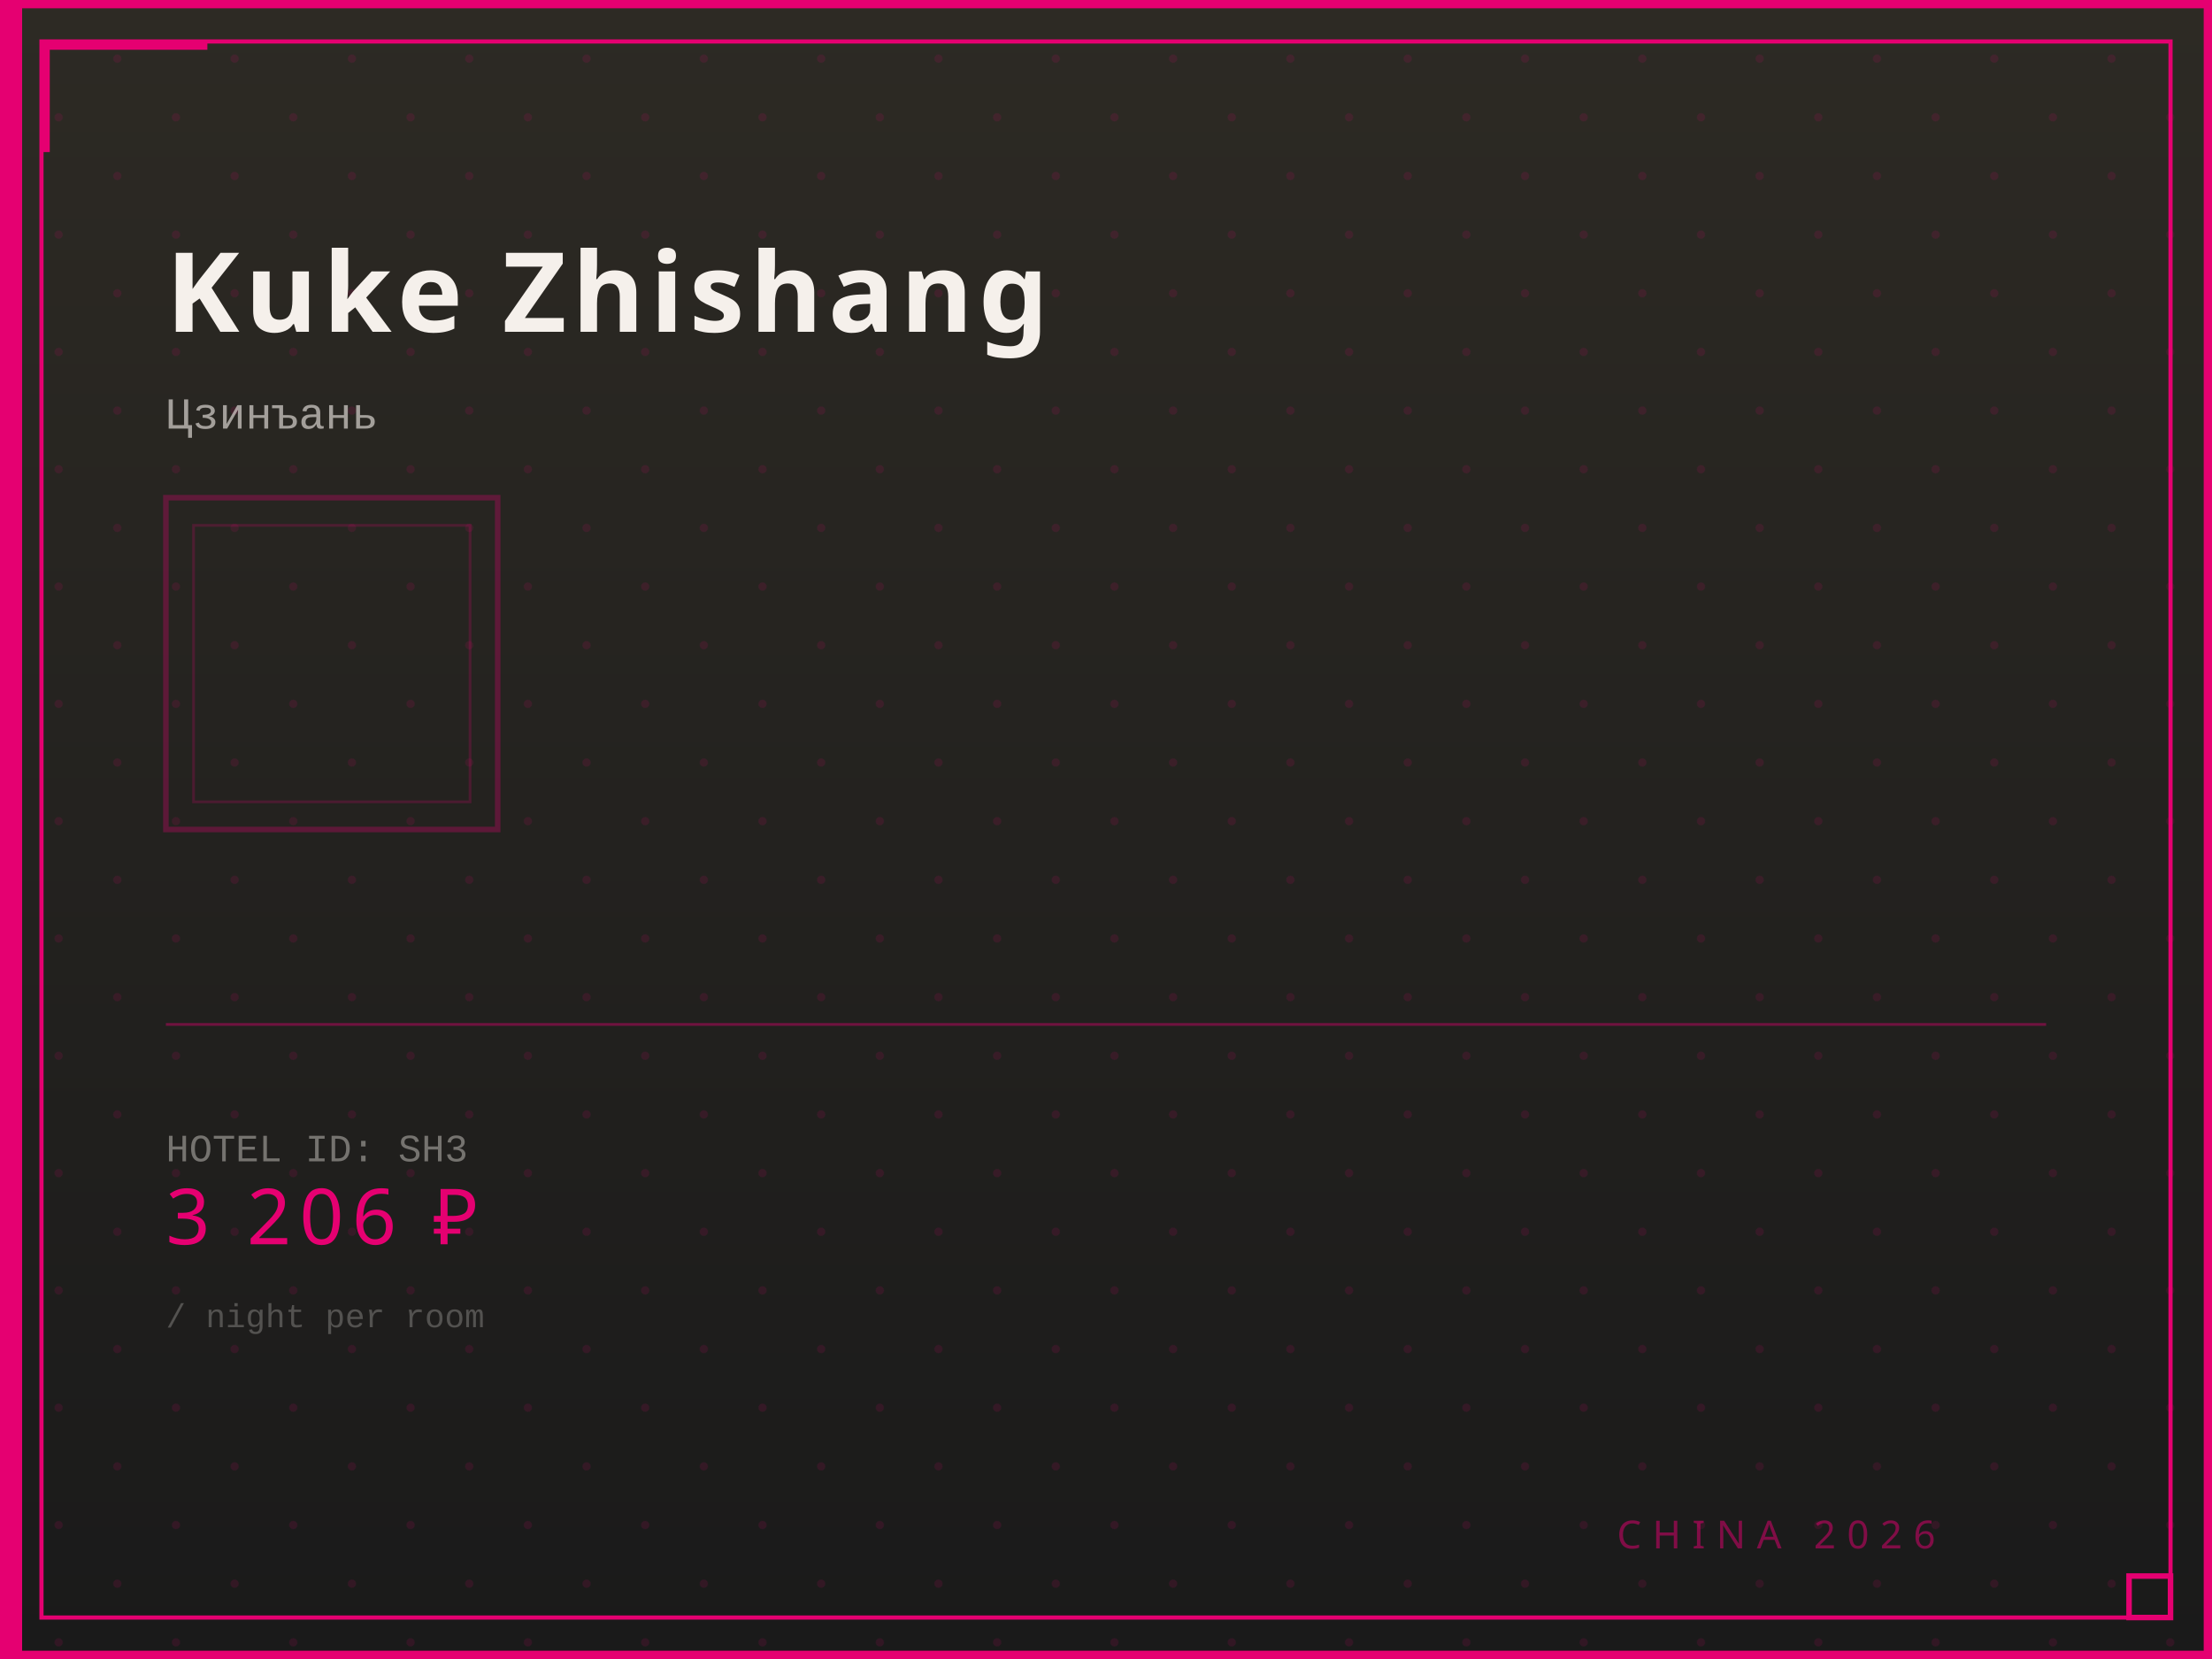
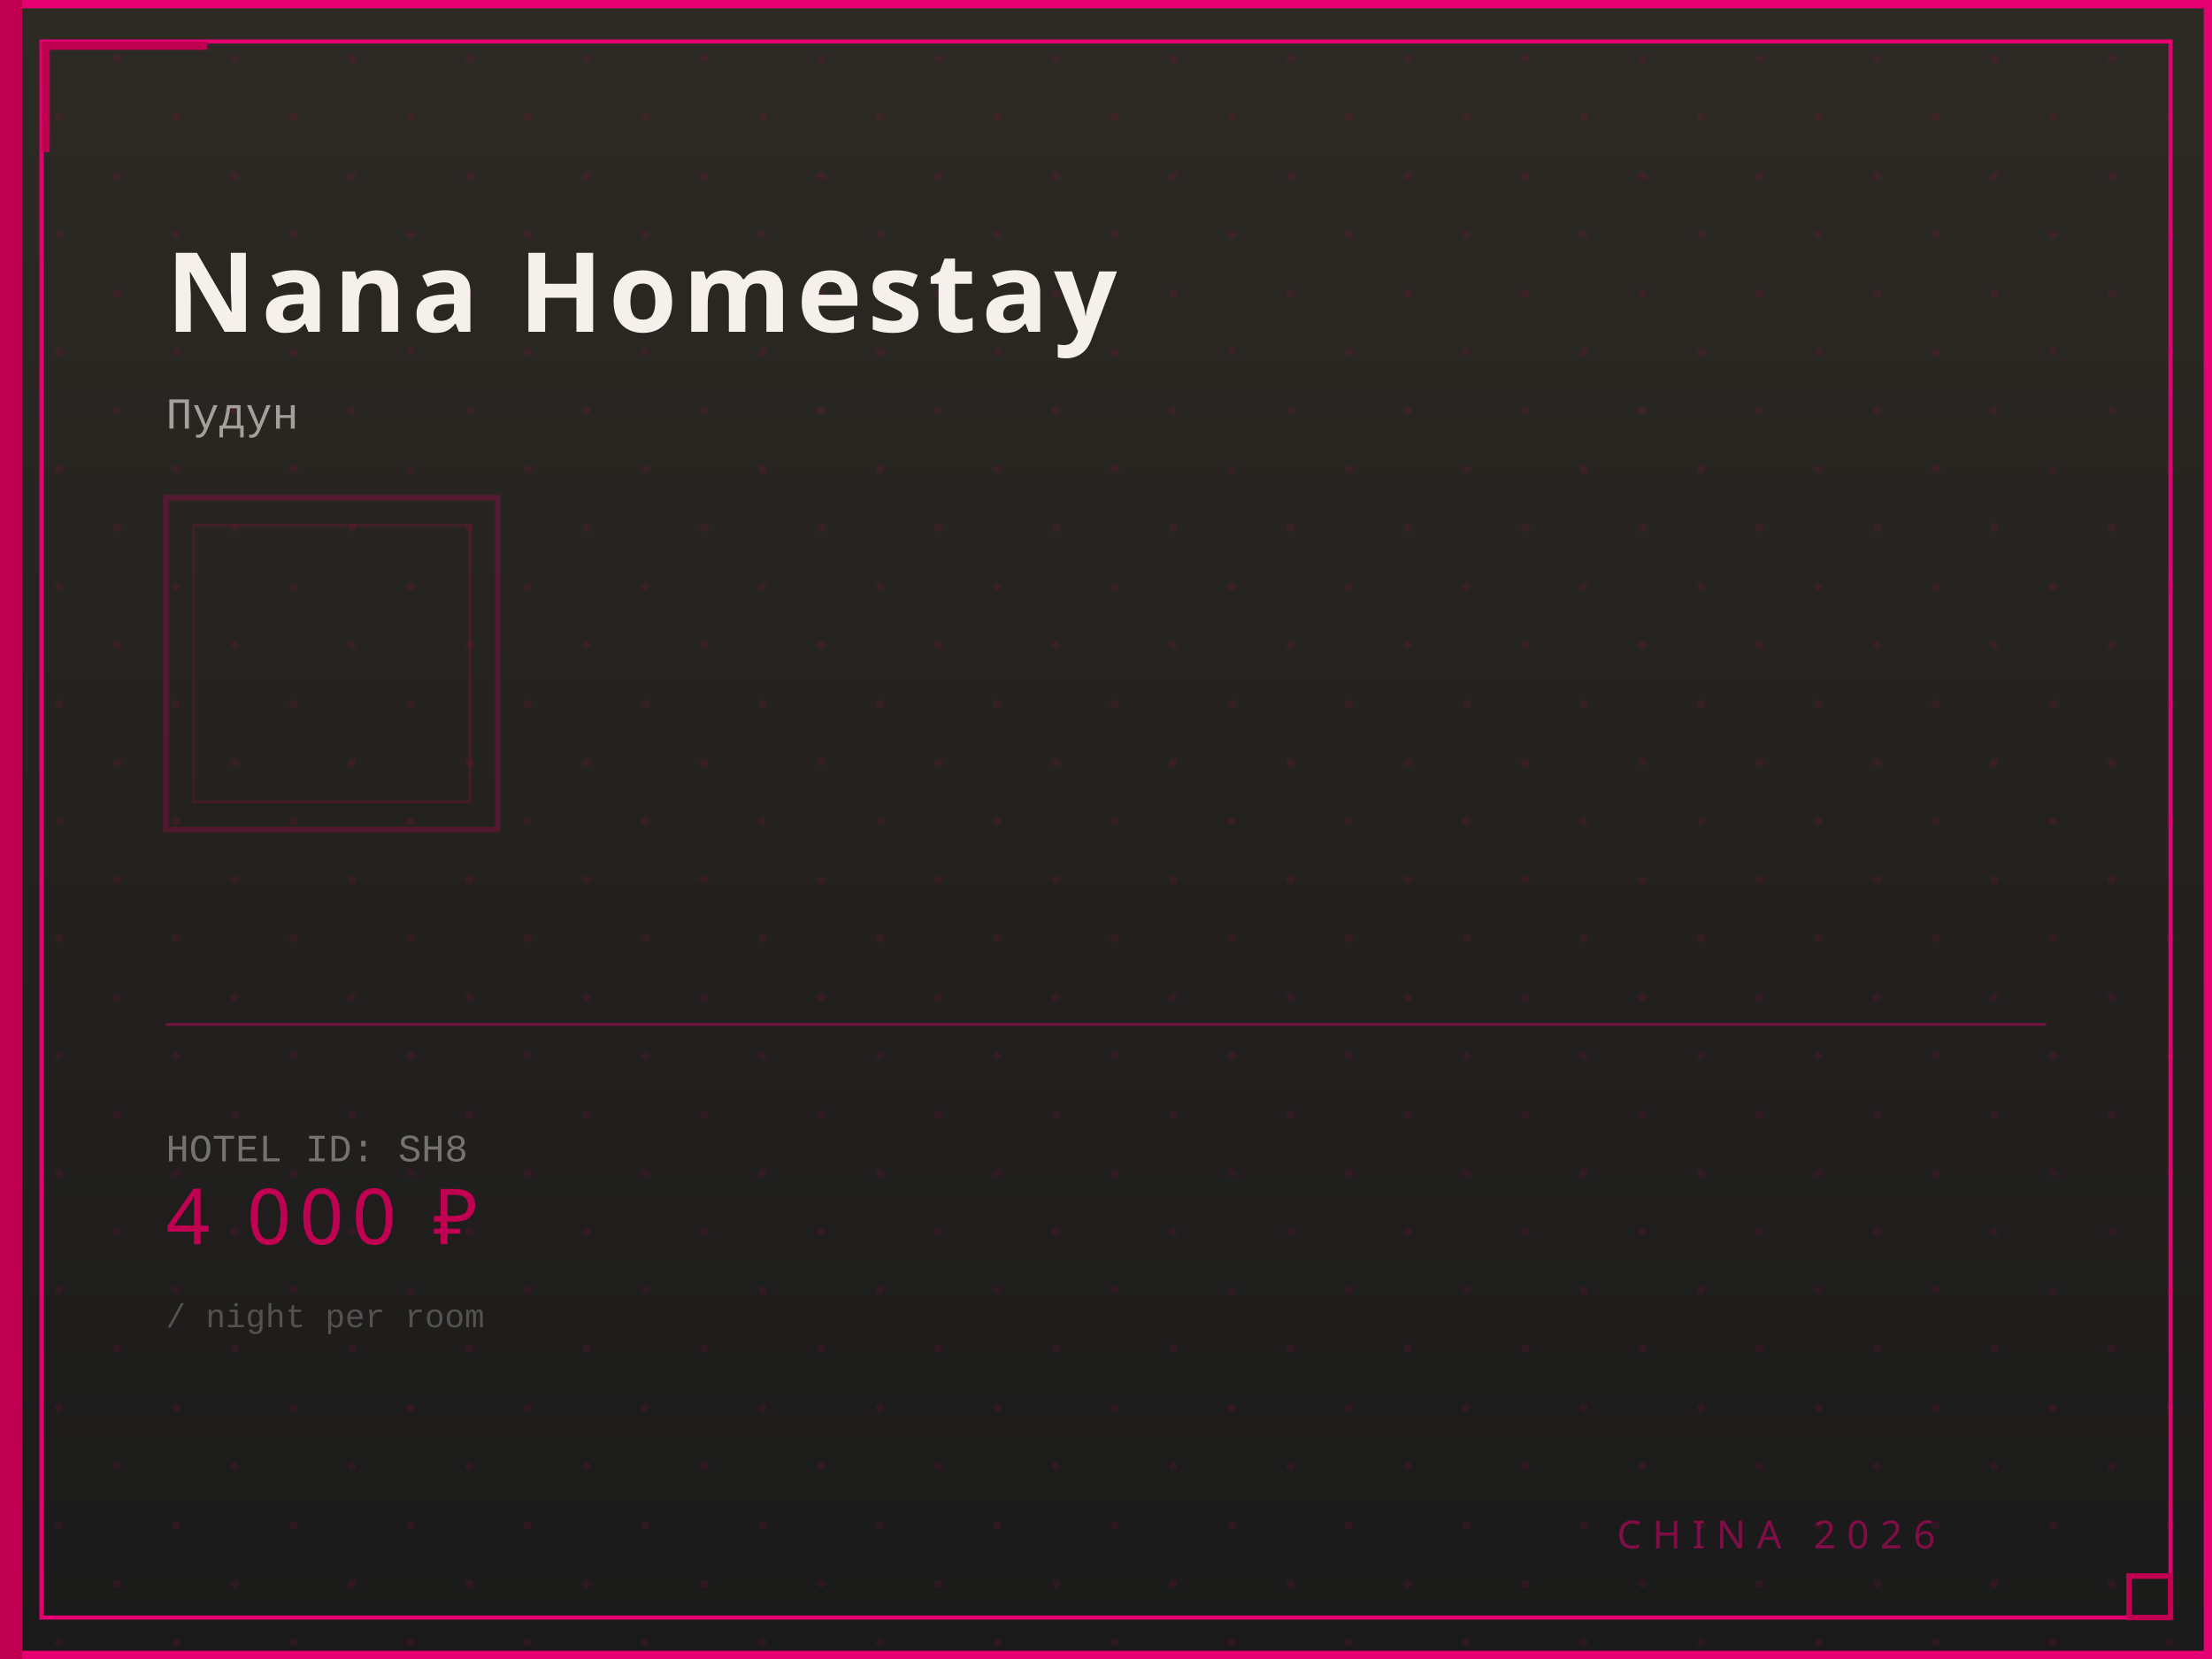
<svg xmlns="http://www.w3.org/2000/svg" width="800" height="600" viewBox="0 0 800 600">
  <defs>
    <linearGradient id="bg" x1="0%" y1="0%" x2="0%" y2="100%">
      <stop offset="0%" style="stop-color:#2D2A24" />
      <stop offset="100%" style="stop-color:#1A1A1A" />
    </linearGradient>
    <pattern id="dots" patternUnits="userSpaceOnUse" width="30" height="30" patternTransform="rotate(45)">
-       <circle cx="15" cy="15" r="1.5" fill="#E50071" opacity="0.12" />
+       <circle cx="15" cy="15" r="1.5" fill="#C00050" opacity="0.12" />
    </pattern>
  </defs>
  <rect width="800" height="600" fill="url(#bg)" />
  <rect width="800" height="600" fill="url(#dots)" />
  <rect x="0" y="0" width="800" height="600" fill="none" stroke="#E50071" stroke-width="6" />
  <rect x="15" y="15" width="770" height="570" fill="none" stroke="#E50071" stroke-width="1.5" />
-   <rect x="0" y="0" width="8" height="600" fill="#E50071" />
-   <rect x="15" y="15" width="60" height="3" fill="#E50071" />
-   <rect x="15" y="15" width="3" height="40" fill="#E50071" />
-   <rect x="60" y="180" width="120" height="120" fill="none" stroke="#E50071" stroke-width="2" opacity="0.3" />
-   <rect x="70" y="190" width="100" height="100" fill="none" stroke="#E50071" stroke-width="1" opacity="0.2" />
-   <text x="60" y="120" font-family="Impact, 'Arial Black', sans-serif" font-size="40" font-weight="900" fill="#F5F0EB" letter-spacing="2">Kuke Zhishang</text>
-   <text x="60" y="155" font-family="'Courier New', monospace" font-size="16" fill="#F5F0EB" opacity="0.6">Цзинъань</text>
+   <rect x="0" y="0" width="8" height="600" fill="#C00050" />
+   <rect x="15" y="15" width="60" height="3" fill="#C00050" />
+   <rect x="15" y="15" width="3" height="40" fill="#C00050" />
+   <rect x="60" y="180" width="120" height="120" fill="none" stroke="#C00050" stroke-width="2" opacity="0.3" />
+   <rect x="70" y="190" width="100" height="100" fill="none" stroke="#C00050" stroke-width="1" opacity="0.2" />
+   <text x="60" y="120" font-family="Impact, 'Arial Black', sans-serif" font-size="40" font-weight="900" fill="#F5F0EB" letter-spacing="2">Nana Homestay</text>
+   <text x="60" y="155" font-family="'Courier New', monospace" font-size="16" fill="#F5F0EB" opacity="0.6">Пудун</text>
  <rect x="60" y="370" width="680" height="1" fill="#E50071" opacity="0.4" />
-   <text x="60" y="420" font-family="'Courier New', monospace" font-size="14" fill="#F5F0EB" opacity="0.4">HOTEL ID: SH3</text>
-   <text x="60" y="450" font-family="Impact, 'Arial Black', sans-serif" font-size="28" fill="#E50071" letter-spacing="3">3 206 ₽</text>
+   <text x="60" y="420" font-family="'Courier New', monospace" font-size="14" fill="#F5F0EB" opacity="0.4">HOTEL ID: SH8</text>
+   <text x="60" y="450" font-family="Impact, 'Arial Black', sans-serif" font-size="28" fill="#C00050" letter-spacing="3">4 000 ₽</text>
  <text x="60" y="480" font-family="'Courier New', monospace" font-size="12" fill="#F5F0EB" opacity="0.25">/ night per room</text>
  <text x="700" y="560" font-family="Impact, 'Arial Black', sans-serif" font-size="14" fill="#E50071" letter-spacing="4" opacity="0.5" text-anchor="end">CHINA 2026</text>
-   <rect x="770" y="570" width="15" height="15" fill="none" stroke="#E50071" stroke-width="2" />
+   <rect x="770" y="570" width="15" height="15" fill="none" stroke="#C00050" stroke-width="2" />
</svg>
